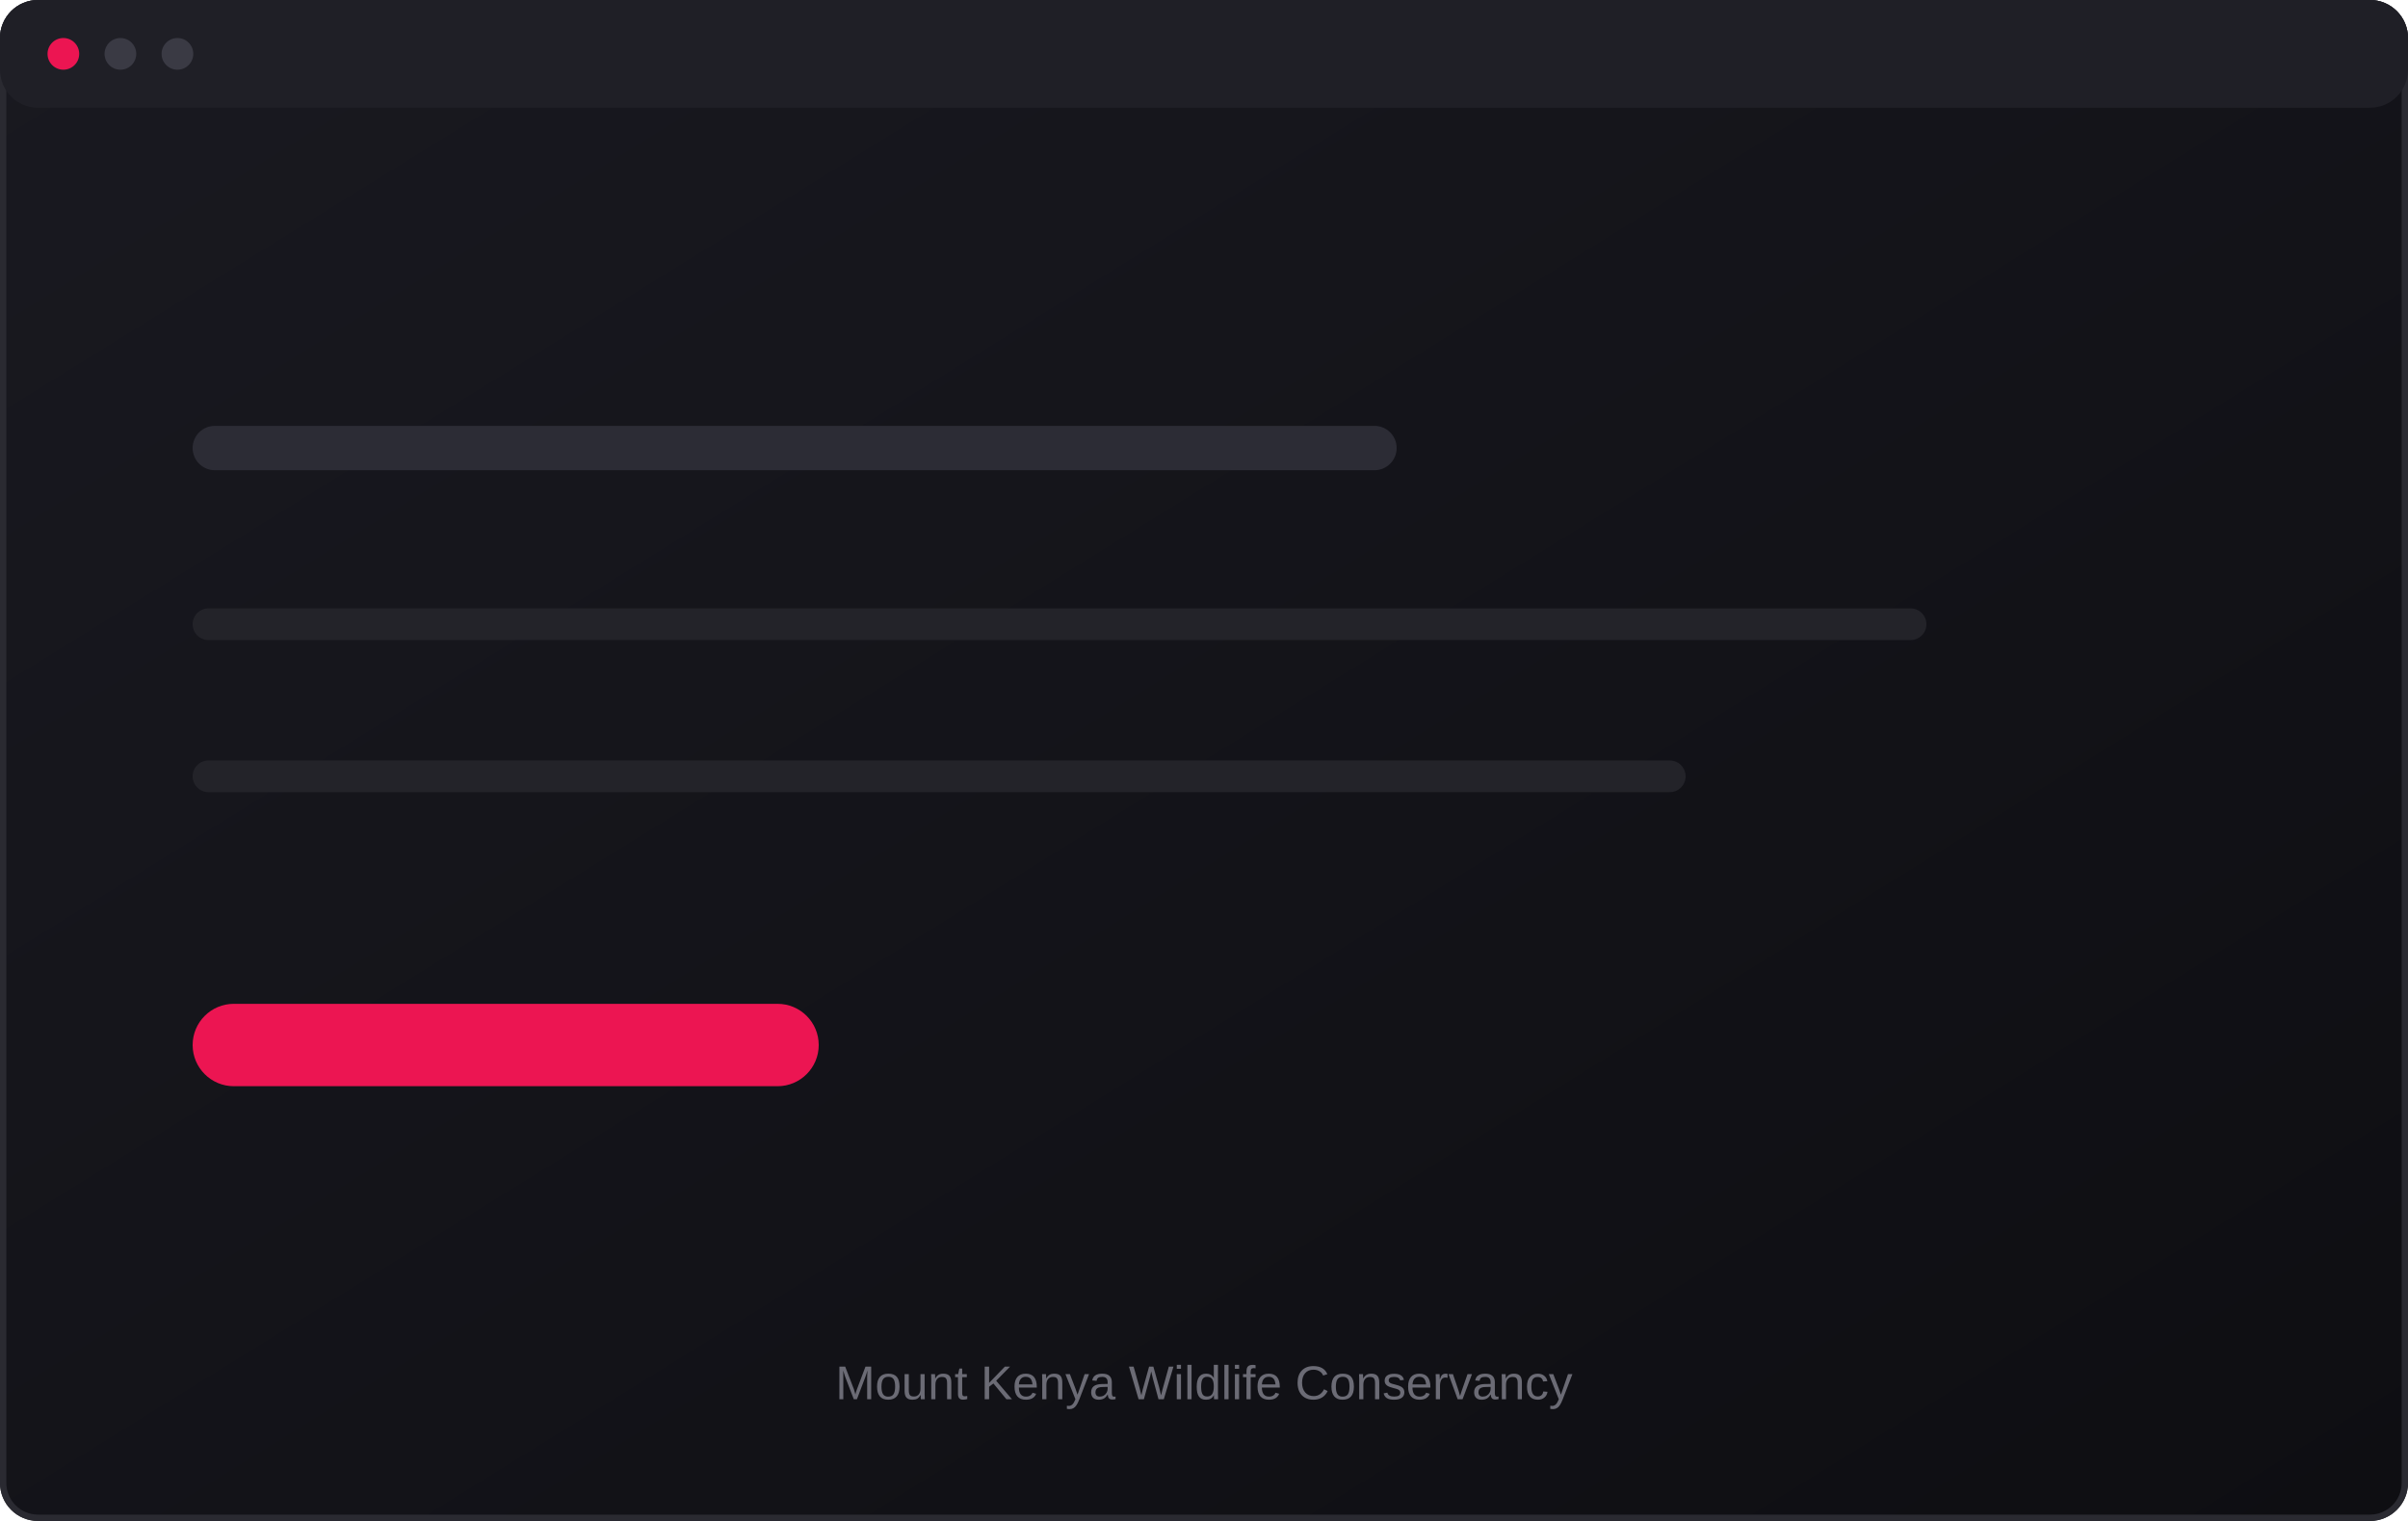
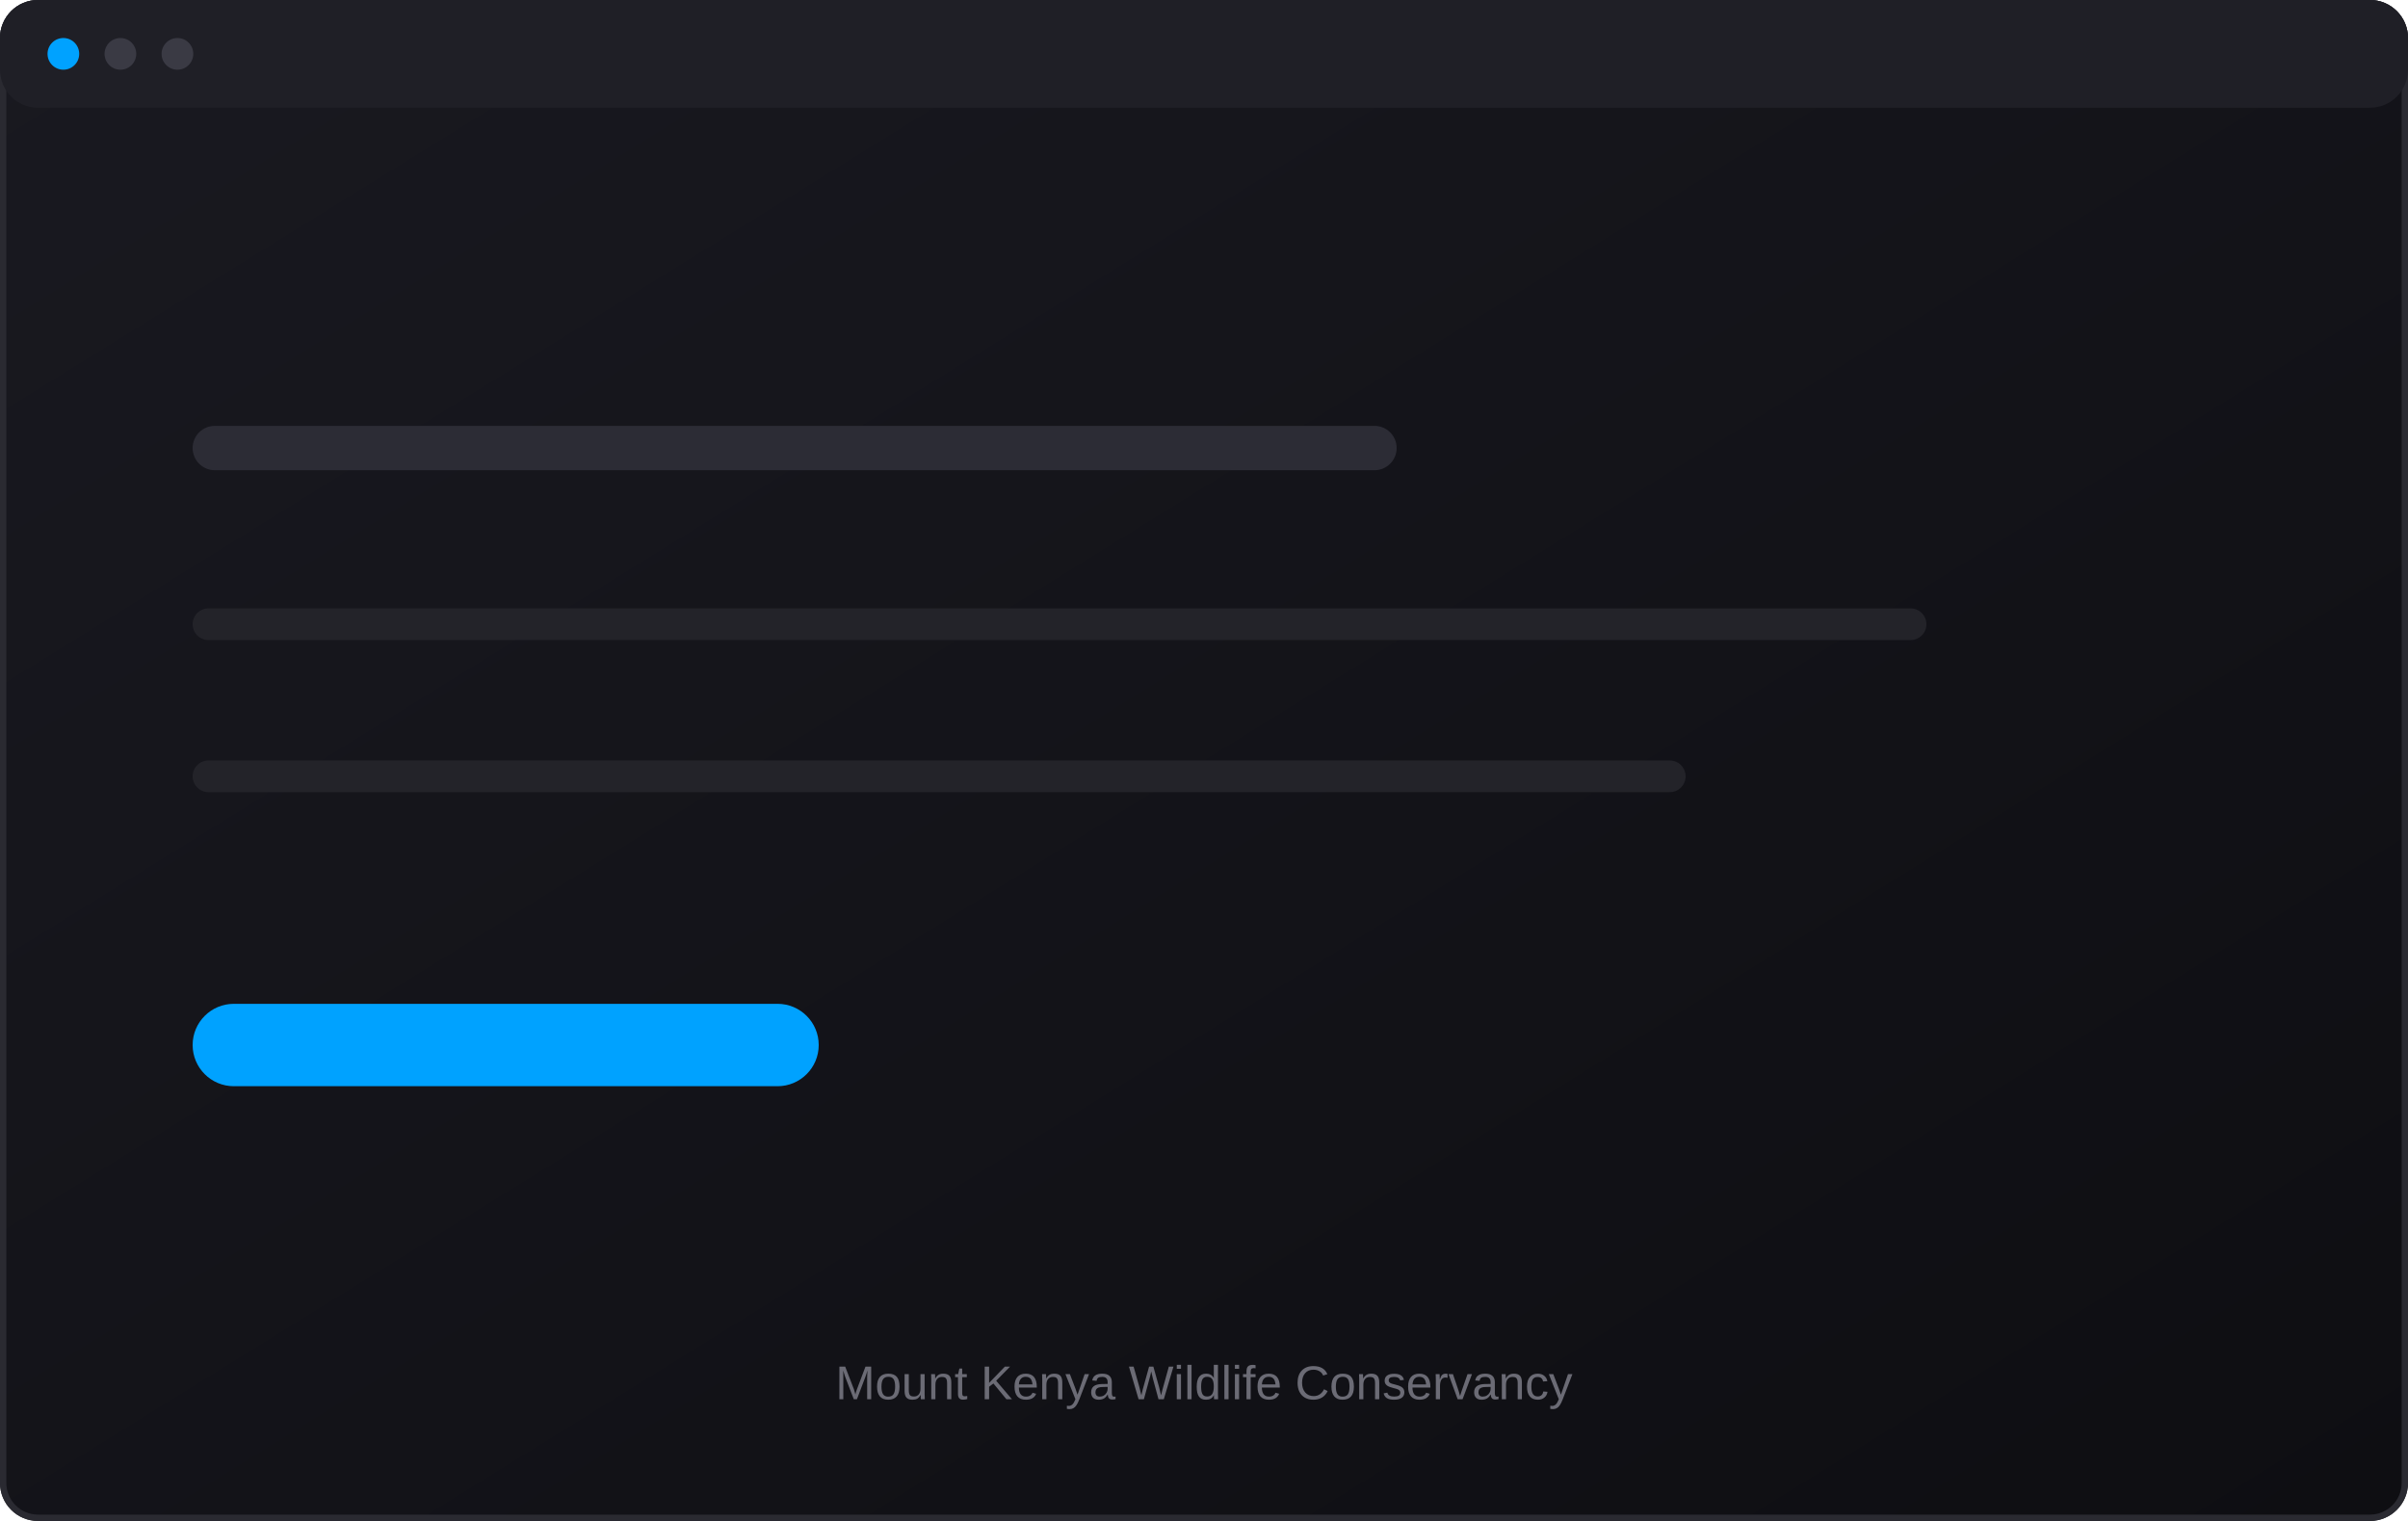
<svg xmlns="http://www.w3.org/2000/svg" width="760" height="480" viewBox="0 0 760 480">
  <defs>
    <linearGradient id="g" x1="0" y1="0" x2="1" y2="1">
      <stop offset="0" stop-color="#191920" />
      <stop offset="1" stop-color="#0e0e12" />
    </linearGradient>
  </defs>
  <rect width="760" height="480" rx="12" fill="url(#g)" />
  <rect x="1" y="1" width="758" height="478" rx="11" fill="none" stroke="#2a2a31" stroke-width="2" />
  <rect x="0" y="0" width="760" height="34" rx="12" fill="#1f1f26" />
-   <circle cx="20" cy="17" r="5" fill="#ec1552" />
+   <circle cx="20" cy="17" r="5" fill="#00A2FF" />
  <circle cx="38" cy="17" r="5" fill="#3a3a44" />
  <circle cx="56" cy="17" r="5" fill="#3a3a44" />
  <rect x="60.8" y="134.4" width="380.0" height="14" rx="7" fill="#2c2c35" />
  <rect x="60.8" y="192.0" width="547.2" height="10" rx="5" fill="#232329" />
  <rect x="60.8" y="240.0" width="471.2" height="10" rx="5" fill="#232329" />
-   <rect x="60.8" y="316.8" width="197.6" height="26" rx="13" fill="#ec1552" />
+   <rect x="60.8" y="316.8" width="197.6" height="26" rx="13" fill="#00A2FF" />
  <text x="380.0" y="441.6" text-anchor="middle" font-family="Arial, sans-serif" font-size="15" fill="#6b6b75">Mount Kenya Wildlife Conservancy</text>
</svg>
